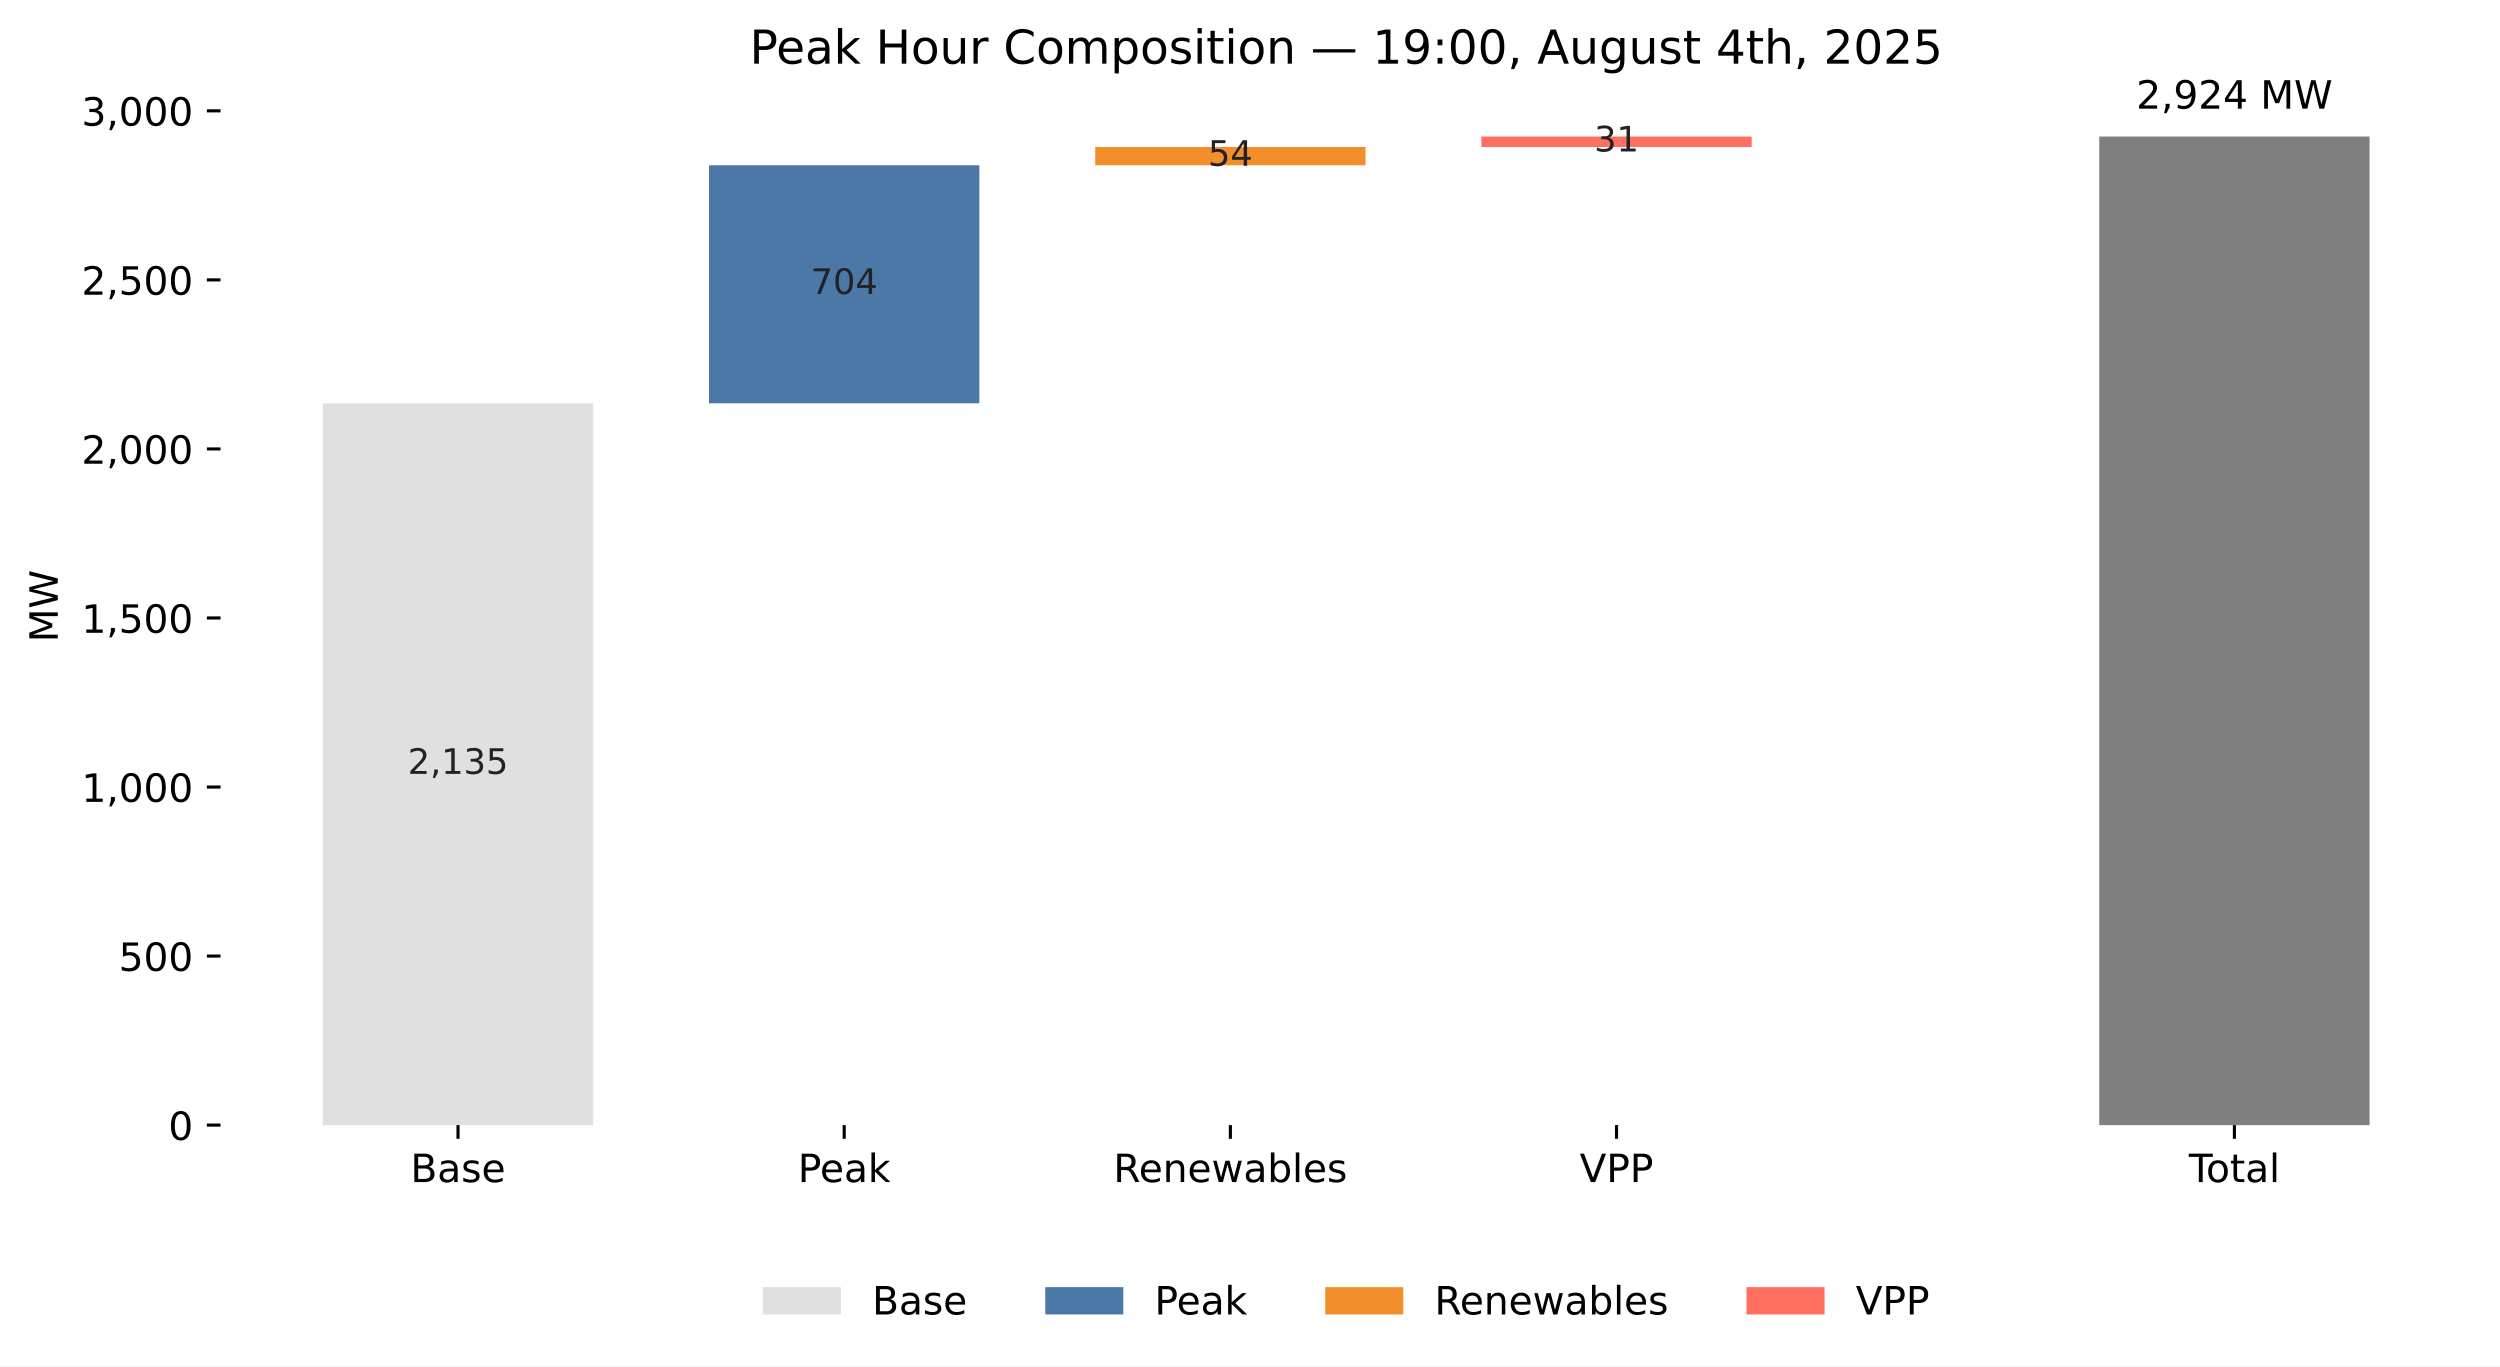
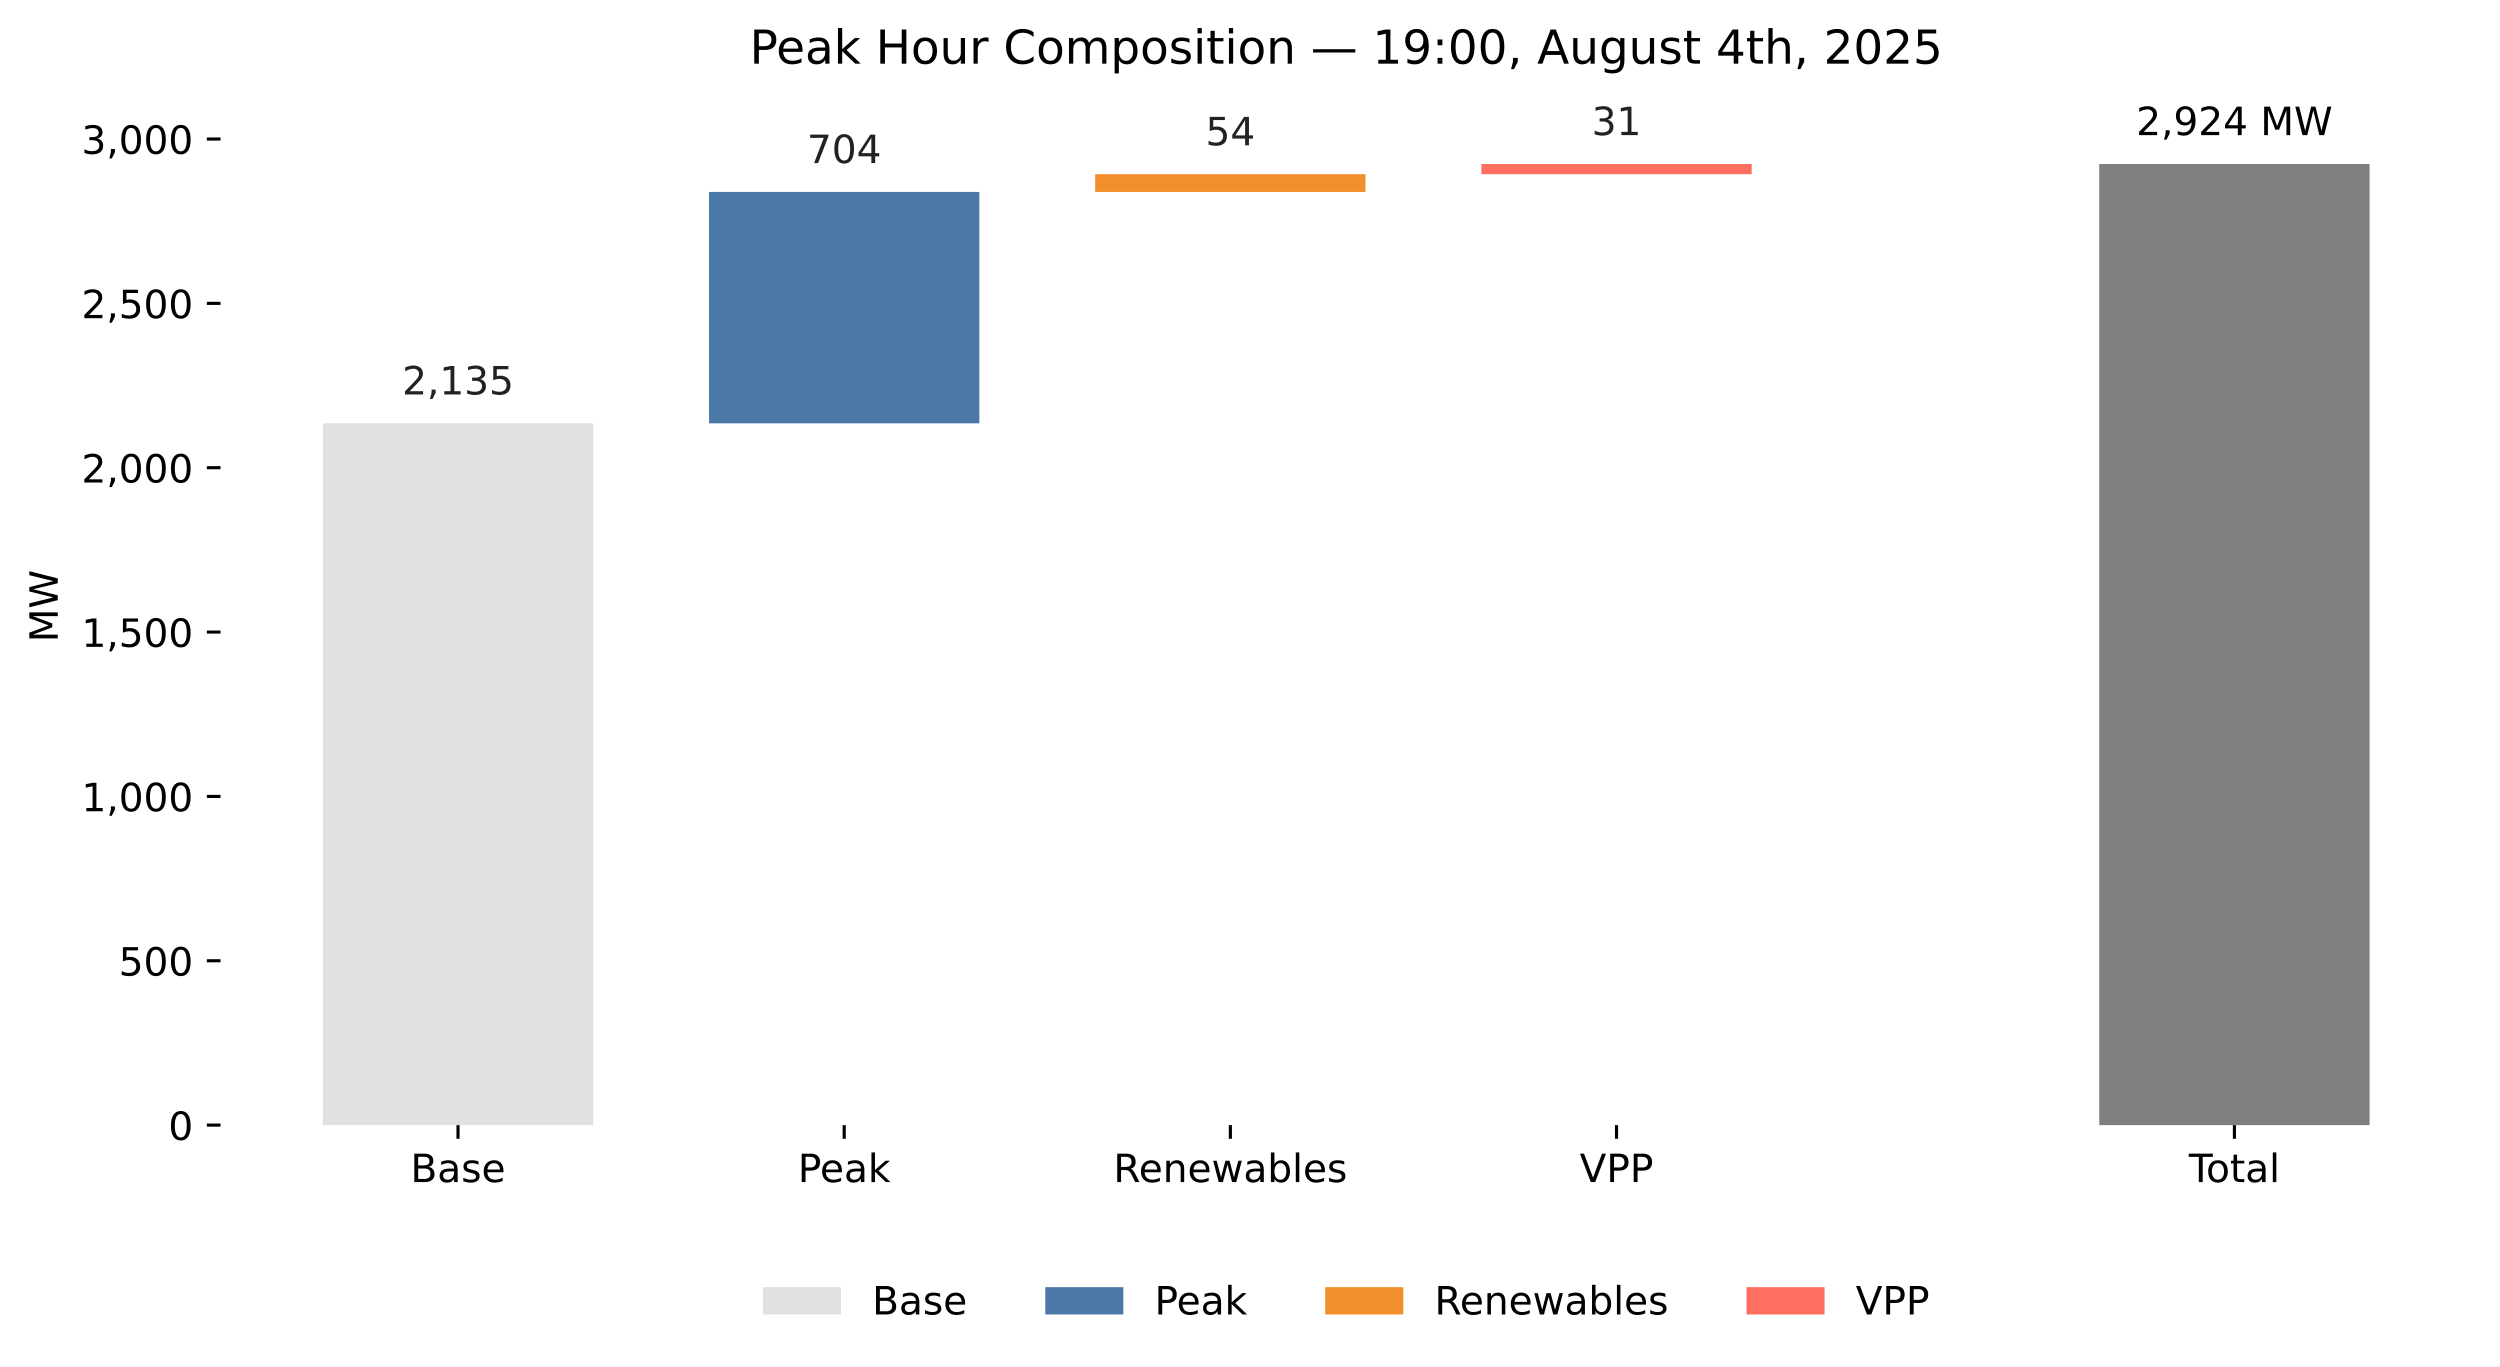
<svg xmlns="http://www.w3.org/2000/svg" xmlns:xlink="http://www.w3.org/1999/xlink" width="640.586pt" height="350.089pt" viewBox="0 0 640.586 350.089" version="1.1">
  <defs>
    <style type="text/css">*{stroke-linejoin: round; stroke-linecap: butt}</style>
  </defs>
  <g id="figure_1">
    <g id="patch_1">
      <path d="M 0 350.089  L 640.586 350.089  L 640.586 0  L 0 0  z " style="fill: #ffffff" />
    </g>
    <g id="axes_1">
      <g id="patch_2">
        <path d="M 56.506 288.294  L 633.386 288.294  L 633.386 22.318  L 56.506 22.318  z " style="fill: #ffffff" />
      </g>
      <g id="patch_3">
-         <path d="M 82.728 288.294  L 151.993 288.294  L 151.993 103.336  L 82.728 103.336  z " clip-path="url(#p0bc0795065)" style="fill: #e0e0e0" />
+         <path d="M 82.728 288.294  L 151.993 288.294  L 151.993 108.474  L 82.728 108.474  z " clip-path="url(#pfbab7aee72)" style="fill: #e0e0e0" />
      </g>
      <g id="patch_4">
-         <path d="M 181.678 103.336  L 250.944 103.336  L 250.944 42.347  L 181.678 42.347  z " clip-path="url(#p0bc0795065)" style="fill: #4c78a8" />
+         <path d="M 181.678 108.474  L 250.944 108.474  L 250.944 49.179  L 181.678 49.179  z " clip-path="url(#pfbab7aee72)" style="fill: #4c78a8" />
      </g>
      <g id="patch_5">
-         <path d="M 280.629 42.347  L 349.894 42.347  L 349.894 37.669  L 280.629 37.669  z " clip-path="url(#p0bc0795065)" style="fill: #f28e2b" />
+         <path d="M 280.629 49.179  L 349.894 49.179  L 349.894 44.631  L 280.629 44.631  z " clip-path="url(#pfbab7aee72)" style="fill: #f28e2b" />
      </g>
      <g id="patch_6">
-         <path d="M 379.579 37.669  L 448.844 37.669  L 448.844 34.984  L 379.579 34.984  z " clip-path="url(#p0bc0795065)" style="fill: #ff6f61" />
+         <path d="M 379.579 44.631  L 448.844 44.631  L 448.844 42.02  L 379.579 42.02  z " clip-path="url(#pfbab7aee72)" style="fill: #ff6f61" />
      </g>
      <g id="patch_7">
-         <path d="M 537.899 288.294  L 607.164 288.294  L 607.164 34.984  L 537.899 34.984  z " clip-path="url(#p0bc0795065)" style="fill: #7f7f7f" />
+         <path d="M 537.899 288.294  L 607.164 288.294  L 607.164 42.02  L 537.899 42.02  z " clip-path="url(#pfbab7aee72)" style="fill: #7f7f7f" />
      </g>
      <g id="matplotlib.axis_1">
        <g id="xtick_1">
          <g id="line2d_1">
            <defs>
-               <path id="mc91f2407ea" d="M 0 0  L 0 3.5  " style="stroke: #000000; stroke-width: 0.8" />
+               <path id="me0f877a452" d="M 0 0  L 0 3.5  " style="stroke: #000000; stroke-width: 0.8" />
            </defs>
            <g>
-               <use xlink:href="#mc91f2407ea" x="117.361" y="288.294" style="stroke: #000000; stroke-width: 0.8" />
+               <use xlink:href="#me0f877a452" x="117.361" y="288.294" style="stroke: #000000; stroke-width: 0.8" />
            </g>
          </g>
          <g id="text_1">
            <g transform="translate(105.1849 302.8926) scale(0.1 -0.1)">
              <defs>
                <path id="DejaVuSans-42" d="M 1259 2228  L 1259 519  L 2272 519  Q 2781 519 3026 730  Q 3272 941 3272 1375  Q 3272 1813 3026 2020  Q 2781 2228 2272 2228  L 1259 2228  z M 1259 4147  L 1259 2741  L 2194 2741  Q 2656 2741 2882 2914  Q 3109 3088 3109 3444  Q 3109 3797 2882 3972  Q 2656 4147 2194 4147  L 1259 4147  z M 628 4666  L 2241 4666  Q 2963 4666 3353 4366  Q 3744 4066 3744 3513  Q 3744 3084 3544 2831  Q 3344 2578 2956 2516  Q 3422 2416 3680 2098  Q 3938 1781 3938 1306  Q 3938 681 3513 340  Q 3088 0 2303 0  L 628 0  L 628 4666  z " transform="scale(0.015625)" />
                <path id="DejaVuSans-61" d="M 2194 1759  Q 1497 1759 1228 1600  Q 959 1441 959 1056  Q 959 750 1161 570  Q 1363 391 1709 391  Q 2188 391 2477 730  Q 2766 1069 2766 1631  L 2766 1759  L 2194 1759  z M 3341 1997  L 3341 0  L 2766 0  L 2766 531  Q 2569 213 2275 61  Q 1981 -91 1556 -91  Q 1019 -91 701 211  Q 384 513 384 1019  Q 384 1609 779 1909  Q 1175 2209 1959 2209  L 2766 2209  L 2766 2266  Q 2766 2663 2505 2880  Q 2244 3097 1772 3097  Q 1472 3097 1187 3025  Q 903 2953 641 2809  L 641 3341  Q 956 3463 1253 3523  Q 1550 3584 1831 3584  Q 2591 3584 2966 3190  Q 3341 2797 3341 1997  z " transform="scale(0.015625)" />
                <path id="DejaVuSans-73" d="M 2834 3397  L 2834 2853  Q 2591 2978 2328 3040  Q 2066 3103 1784 3103  Q 1356 3103 1142 2972  Q 928 2841 928 2578  Q 928 2378 1081 2264  Q 1234 2150 1697 2047  L 1894 2003  Q 2506 1872 2764 1633  Q 3022 1394 3022 966  Q 3022 478 2636 193  Q 2250 -91 1575 -91  Q 1294 -91 989 -36  Q 684 19 347 128  L 347 722  Q 666 556 975 473  Q 1284 391 1588 391  Q 1994 391 2212 530  Q 2431 669 2431 922  Q 2431 1156 2273 1281  Q 2116 1406 1581 1522  L 1381 1569  Q 847 1681 609 1914  Q 372 2147 372 2553  Q 372 3047 722 3315  Q 1072 3584 1716 3584  Q 2034 3584 2315 3537  Q 2597 3491 2834 3397  z " transform="scale(0.015625)" />
                <path id="DejaVuSans-65" d="M 3597 1894  L 3597 1613  L 953 1613  Q 991 1019 1311 708  Q 1631 397 2203 397  Q 2534 397 2845 478  Q 3156 559 3463 722  L 3463 178  Q 3153 47 2828 -22  Q 2503 -91 2169 -91  Q 1331 -91 842 396  Q 353 884 353 1716  Q 353 2575 817 3079  Q 1281 3584 2069 3584  Q 2775 3584 3186 3129  Q 3597 2675 3597 1894  z M 3022 2063  Q 3016 2534 2758 2815  Q 2500 3097 2075 3097  Q 1594 3097 1305 2825  Q 1016 2553 972 2059  L 3022 2063  z " transform="scale(0.015625)" />
              </defs>
              <use xlink:href="#DejaVuSans-42" />
              <use xlink:href="#DejaVuSans-61" transform="translate(68.60352 0)" />
              <use xlink:href="#DejaVuSans-73" transform="translate(129.8828 0)" />
              <use xlink:href="#DejaVuSans-65" transform="translate(181.9824 0)" />
            </g>
          </g>
        </g>
        <g id="xtick_2">
          <g id="line2d_2">
            <g>
-               <use xlink:href="#mc91f2407ea" x="216.311" y="288.294" style="stroke: #000000; stroke-width: 0.8" />
+               <use xlink:href="#me0f877a452" x="216.311" y="288.294" style="stroke: #000000; stroke-width: 0.8" />
            </g>
          </g>
          <g id="text_2">
            <g transform="translate(204.4414 302.8926) scale(0.1 -0.1)">
              <defs>
                <path id="DejaVuSans-50" d="M 1259 4147  L 1259 2394  L 2053 2394  Q 2494 2394 2734 2622  Q 2975 2850 2975 3272  Q 2975 3691 2734 3919  Q 2494 4147 2053 4147  L 1259 4147  z M 628 4666  L 2053 4666  Q 2838 4666 3239 4311  Q 3641 3956 3641 3272  Q 3641 2581 3239 2228  Q 2838 1875 2053 1875  L 1259 1875  L 1259 0  L 628 0  L 628 4666  z " transform="scale(0.015625)" />
                <path id="DejaVuSans-6b" d="M 581 4863  L 1159 4863  L 1159 1991  L 2875 3500  L 3609 3500  L 1753 1863  L 3688 0  L 2938 0  L 1159 1709  L 1159 0  L 581 0  L 581 4863  z " transform="scale(0.015625)" />
              </defs>
              <use xlink:href="#DejaVuSans-50" />
              <use xlink:href="#DejaVuSans-65" transform="translate(56.67773 0)" />
              <use xlink:href="#DejaVuSans-61" transform="translate(118.2012 0)" />
              <use xlink:href="#DejaVuSans-6b" transform="translate(179.4805 0)" />
            </g>
          </g>
        </g>
        <g id="xtick_3">
          <g id="line2d_3">
            <g>
-               <use xlink:href="#mc91f2407ea" x="315.261" y="288.294" style="stroke: #000000; stroke-width: 0.8" />
+               <use xlink:href="#me0f877a452" x="315.261" y="288.294" style="stroke: #000000; stroke-width: 0.8" />
            </g>
          </g>
          <g id="text_3">
            <g transform="translate(285.2924 302.8926) scale(0.1 -0.1)">
              <defs>
                <path id="DejaVuSans-52" d="M 2841 2188  Q 3044 2119 3236 1894  Q 3428 1669 3622 1275  L 4263 0  L 3584 0  L 2988 1197  Q 2756 1666 2539 1819  Q 2322 1972 1947 1972  L 1259 1972  L 1259 0  L 628 0  L 628 4666  L 2053 4666  Q 2853 4666 3247 4331  Q 3641 3997 3641 3322  Q 3641 2881 3436 2590  Q 3231 2300 2841 2188  z M 1259 4147  L 1259 2491  L 2053 2491  Q 2509 2491 2742 2702  Q 2975 2913 2975 3322  Q 2975 3731 2742 3939  Q 2509 4147 2053 4147  L 1259 4147  z " transform="scale(0.015625)" />
                <path id="DejaVuSans-6e" d="M 3513 2113  L 3513 0  L 2938 0  L 2938 2094  Q 2938 2591 2744 2837  Q 2550 3084 2163 3084  Q 1697 3084 1428 2787  Q 1159 2491 1159 1978  L 1159 0  L 581 0  L 581 3500  L 1159 3500  L 1159 2956  Q 1366 3272 1645 3428  Q 1925 3584 2291 3584  Q 2894 3584 3203 3211  Q 3513 2838 3513 2113  z " transform="scale(0.015625)" />
                <path id="DejaVuSans-77" d="M 269 3500  L 844 3500  L 1563 769  L 2278 3500  L 2956 3500  L 3675 769  L 4391 3500  L 4966 3500  L 4050 0  L 3372 0  L 2619 2869  L 1863 0  L 1184 0  L 269 3500  z " transform="scale(0.015625)" />
                <path id="DejaVuSans-62" d="M 3116 1747  Q 3116 2381 2855 2742  Q 2594 3103 2138 3103  Q 1681 3103 1420 2742  Q 1159 2381 1159 1747  Q 1159 1113 1420 752  Q 1681 391 2138 391  Q 2594 391 2855 752  Q 3116 1113 3116 1747  z M 1159 2969  Q 1341 3281 1617 3432  Q 1894 3584 2278 3584  Q 2916 3584 3314 3078  Q 3713 2572 3713 1747  Q 3713 922 3314 415  Q 2916 -91 2278 -91  Q 1894 -91 1617 61  Q 1341 213 1159 525  L 1159 0  L 581 0  L 581 4863  L 1159 4863  L 1159 2969  z " transform="scale(0.015625)" />
                <path id="DejaVuSans-6c" d="M 603 4863  L 1178 4863  L 1178 0  L 603 0  L 603 4863  z " transform="scale(0.015625)" />
              </defs>
              <use xlink:href="#DejaVuSans-52" />
              <use xlink:href="#DejaVuSans-65" transform="translate(64.98242 0)" />
              <use xlink:href="#DejaVuSans-6e" transform="translate(126.5059 0)" />
              <use xlink:href="#DejaVuSans-65" transform="translate(189.8848 0)" />
              <use xlink:href="#DejaVuSans-77" transform="translate(251.4082 0)" />
              <use xlink:href="#DejaVuSans-61" transform="translate(333.1953 0)" />
              <use xlink:href="#DejaVuSans-62" transform="translate(394.4746 0)" />
              <use xlink:href="#DejaVuSans-6c" transform="translate(457.9512 0)" />
              <use xlink:href="#DejaVuSans-65" transform="translate(485.7344 0)" />
              <use xlink:href="#DejaVuSans-73" transform="translate(547.2578 0)" />
            </g>
          </g>
        </g>
        <g id="xtick_4">
          <g id="line2d_4">
            <g>
-               <use xlink:href="#mc91f2407ea" x="414.211" y="288.294" style="stroke: #000000; stroke-width: 0.8" />
+               <use xlink:href="#me0f877a452" x="414.211" y="288.294" style="stroke: #000000; stroke-width: 0.8" />
            </g>
          </g>
          <g id="text_4">
            <g transform="translate(404.7614 302.8926) scale(0.1 -0.1)">
              <defs>
                <path id="DejaVuSans-56" d="M 1831 0  L 50 4666  L 709 4666  L 2188 738  L 3669 4666  L 4325 4666  L 2547 0  L 1831 0  z " transform="scale(0.015625)" />
              </defs>
              <use xlink:href="#DejaVuSans-56" />
              <use xlink:href="#DejaVuSans-50" transform="translate(68.4082 0)" />
              <use xlink:href="#DejaVuSans-50" transform="translate(128.7109 0)" />
            </g>
          </g>
        </g>
        <g id="xtick_5">
          <g id="line2d_5">
            <g>
-               <use xlink:href="#mc91f2407ea" x="572.532" y="288.294" style="stroke: #000000; stroke-width: 0.8" />
+               <use xlink:href="#me0f877a452" x="572.532" y="288.294" style="stroke: #000000; stroke-width: 0.8" />
            </g>
          </g>
          <g id="text_5">
            <g transform="translate(560.8553 302.8926) scale(0.1 -0.1)">
              <defs>
                <path id="DejaVuSans-54" d="M -19 4666  L 3928 4666  L 3928 4134  L 2272 4134  L 2272 0  L 1638 0  L 1638 4134  L -19 4134  L -19 4666  z " transform="scale(0.015625)" />
                <path id="DejaVuSans-6f" d="M 1959 3097  Q 1497 3097 1228 2736  Q 959 2375 959 1747  Q 959 1119 1226 758  Q 1494 397 1959 397  Q 2419 397 2687 759  Q 2956 1122 2956 1747  Q 2956 2369 2687 2733  Q 2419 3097 1959 3097  z M 1959 3584  Q 2709 3584 3137 3096  Q 3566 2609 3566 1747  Q 3566 888 3137 398  Q 2709 -91 1959 -91  Q 1206 -91 779 398  Q 353 888 353 1747  Q 353 2609 779 3096  Q 1206 3584 1959 3584  z " transform="scale(0.015625)" />
                <path id="DejaVuSans-74" d="M 1172 4494  L 1172 3500  L 2356 3500  L 2356 3053  L 1172 3053  L 1172 1153  Q 1172 725 1289 603  Q 1406 481 1766 481  L 2356 481  L 2356 0  L 1766 0  Q 1100 0 847 248  Q 594 497 594 1153  L 594 3053  L 172 3053  L 172 3500  L 594 3500  L 594 4494  L 1172 4494  z " transform="scale(0.015625)" />
              </defs>
              <use xlink:href="#DejaVuSans-54" />
              <use xlink:href="#DejaVuSans-6f" transform="translate(44.08398 0)" />
              <use xlink:href="#DejaVuSans-74" transform="translate(105.2656 0)" />
              <use xlink:href="#DejaVuSans-61" transform="translate(144.4746 0)" />
              <use xlink:href="#DejaVuSans-6c" transform="translate(205.7539 0)" />
            </g>
          </g>
        </g>
      </g>
      <g id="matplotlib.axis_2">
        <g id="ytick_1">
          <g id="line2d_6">
            <defs>
-               <path id="ma49195e977" d="M 0 0  L -3.5 0  " style="stroke: #000000; stroke-width: 0.8" />
+               <path id="m598ee0f638" d="M 0 0  L -3.5 0  " style="stroke: #000000; stroke-width: 0.8" />
            </defs>
            <g>
-               <use xlink:href="#ma49195e977" x="56.506" y="288.294" style="stroke: #000000; stroke-width: 0.8" />
+               <use xlink:href="#m598ee0f638" x="56.506" y="288.294" style="stroke: #000000; stroke-width: 0.8" />
            </g>
          </g>
          <g id="text_6">
            <g transform="translate(43.14375 292.0933) scale(0.1 -0.1)">
              <defs>
                <path id="DejaVuSans-30" d="M 2034 4250  Q 1547 4250 1301 3770  Q 1056 3291 1056 2328  Q 1056 1369 1301 889  Q 1547 409 2034 409  Q 2525 409 2770 889  Q 3016 1369 3016 2328  Q 3016 3291 2770 3770  Q 2525 4250 2034 4250  z M 2034 4750  Q 2819 4750 3233 4129  Q 3647 3509 3647 2328  Q 3647 1150 3233 529  Q 2819 -91 2034 -91  Q 1250 -91 836 529  Q 422 1150 422 2328  Q 422 3509 836 4129  Q 1250 4750 2034 4750  z " transform="scale(0.015625)" />
              </defs>
              <use xlink:href="#DejaVuSans-30" />
            </g>
          </g>
        </g>
        <g id="ytick_2">
          <g id="line2d_7">
            <g>
-               <use xlink:href="#ma49195e977" x="56.506" y="244.978" style="stroke: #000000; stroke-width: 0.8" />
+               <use xlink:href="#m598ee0f638" x="56.506" y="246.182" style="stroke: #000000; stroke-width: 0.8" />
            </g>
          </g>
          <g id="text_7">
-             <g transform="translate(30.41875 248.7776) scale(0.1 -0.1)">
+             <g transform="translate(30.41875 249.9808) scale(0.1 -0.1)">
              <defs>
                <path id="DejaVuSans-35" d="M 691 4666  L 3169 4666  L 3169 4134  L 1269 4134  L 1269 2991  Q 1406 3038 1543 3061  Q 1681 3084 1819 3084  Q 2600 3084 3056 2656  Q 3513 2228 3513 1497  Q 3513 744 3044 326  Q 2575 -91 1722 -91  Q 1428 -91 1123 -41  Q 819 9 494 109  L 494 744  Q 775 591 1075 516  Q 1375 441 1709 441  Q 2250 441 2565 725  Q 2881 1009 2881 1497  Q 2881 1984 2565 2268  Q 2250 2553 1709 2553  Q 1456 2553 1204 2497  Q 953 2441 691 2322  L 691 4666  z " transform="scale(0.015625)" />
              </defs>
              <use xlink:href="#DejaVuSans-35" />
              <use xlink:href="#DejaVuSans-30" transform="translate(63.62305 0)" />
              <use xlink:href="#DejaVuSans-30" transform="translate(127.2461 0)" />
            </g>
          </g>
        </g>
        <g id="ytick_3">
          <g id="line2d_8">
            <g>
-               <use xlink:href="#ma49195e977" x="56.506" y="201.663" style="stroke: #000000; stroke-width: 0.8" />
+               <use xlink:href="#m598ee0f638" x="56.506" y="204.069" style="stroke: #000000; stroke-width: 0.8" />
            </g>
          </g>
          <g id="text_8">
-             <g transform="translate(20.87813 205.4619) scale(0.1 -0.1)">
+             <g transform="translate(20.87813 207.8683) scale(0.1 -0.1)">
              <defs>
                <path id="DejaVuSans-31" d="M 794 531  L 1825 531  L 1825 4091  L 703 3866  L 703 4441  L 1819 4666  L 2450 4666  L 2450 531  L 3481 531  L 3481 0  L 794 0  L 794 531  z " transform="scale(0.015625)" />
                <path id="DejaVuSans-2c" d="M 750 794  L 1409 794  L 1409 256  L 897 -744  L 494 -744  L 750 256  L 750 794  z " transform="scale(0.015625)" />
              </defs>
              <use xlink:href="#DejaVuSans-31" />
              <use xlink:href="#DejaVuSans-2c" transform="translate(63.62305 0)" />
              <use xlink:href="#DejaVuSans-30" transform="translate(95.41016 0)" />
              <use xlink:href="#DejaVuSans-30" transform="translate(159.0332 0)" />
              <use xlink:href="#DejaVuSans-30" transform="translate(222.6562 0)" />
            </g>
          </g>
        </g>
        <g id="ytick_4">
          <g id="line2d_9">
            <g>
-               <use xlink:href="#ma49195e977" x="56.506" y="158.347" style="stroke: #000000; stroke-width: 0.8" />
+               <use xlink:href="#m598ee0f638" x="56.506" y="161.957" style="stroke: #000000; stroke-width: 0.8" />
            </g>
          </g>
          <g id="text_9">
-             <g transform="translate(20.87813 162.1461) scale(0.1 -0.1)">
+             <g transform="translate(20.87813 165.7558) scale(0.1 -0.1)">
              <use xlink:href="#DejaVuSans-31" />
              <use xlink:href="#DejaVuSans-2c" transform="translate(63.62305 0)" />
              <use xlink:href="#DejaVuSans-35" transform="translate(95.41016 0)" />
              <use xlink:href="#DejaVuSans-30" transform="translate(159.0332 0)" />
              <use xlink:href="#DejaVuSans-30" transform="translate(222.6562 0)" />
            </g>
          </g>
        </g>
        <g id="ytick_5">
          <g id="line2d_10">
            <g>
-               <use xlink:href="#ma49195e977" x="56.506" y="115.031" style="stroke: #000000; stroke-width: 0.8" />
+               <use xlink:href="#m598ee0f638" x="56.506" y="119.844" style="stroke: #000000; stroke-width: 0.8" />
            </g>
          </g>
          <g id="text_10">
-             <g transform="translate(20.87813 118.8304) scale(0.1 -0.1)">
+             <g transform="translate(20.87813 123.6432) scale(0.1 -0.1)">
              <defs>
                <path id="DejaVuSans-32" d="M 1228 531  L 3431 531  L 3431 0  L 469 0  L 469 531  Q 828 903 1448 1529  Q 2069 2156 2228 2338  Q 2531 2678 2651 2914  Q 2772 3150 2772 3378  Q 2772 3750 2511 3984  Q 2250 4219 1831 4219  Q 1534 4219 1204 4116  Q 875 4013 500 3803  L 500 4441  Q 881 4594 1212 4672  Q 1544 4750 1819 4750  Q 2544 4750 2975 4387  Q 3406 4025 3406 3419  Q 3406 3131 3298 2873  Q 3191 2616 2906 2266  Q 2828 2175 2409 1742  Q 1991 1309 1228 531  z " transform="scale(0.015625)" />
              </defs>
              <use xlink:href="#DejaVuSans-32" />
              <use xlink:href="#DejaVuSans-2c" transform="translate(63.62305 0)" />
              <use xlink:href="#DejaVuSans-30" transform="translate(95.41016 0)" />
              <use xlink:href="#DejaVuSans-30" transform="translate(159.0332 0)" />
              <use xlink:href="#DejaVuSans-30" transform="translate(222.6562 0)" />
            </g>
          </g>
        </g>
        <g id="ytick_6">
          <g id="line2d_11">
            <g>
-               <use xlink:href="#ma49195e977" x="56.506" y="71.715" style="stroke: #000000; stroke-width: 0.8" />
+               <use xlink:href="#m598ee0f638" x="56.506" y="77.731" style="stroke: #000000; stroke-width: 0.8" />
            </g>
          </g>
          <g id="text_11">
-             <g transform="translate(20.87813 75.51462) scale(0.1 -0.1)">
+             <g transform="translate(20.87813 81.53069) scale(0.1 -0.1)">
              <use xlink:href="#DejaVuSans-32" />
              <use xlink:href="#DejaVuSans-2c" transform="translate(63.62305 0)" />
              <use xlink:href="#DejaVuSans-35" transform="translate(95.41016 0)" />
              <use xlink:href="#DejaVuSans-30" transform="translate(159.0332 0)" />
              <use xlink:href="#DejaVuSans-30" transform="translate(222.6562 0)" />
            </g>
          </g>
        </g>
        <g id="ytick_7">
          <g id="line2d_12">
            <g>
-               <use xlink:href="#ma49195e977" x="56.506" y="28.4" style="stroke: #000000; stroke-width: 0.8" />
+               <use xlink:href="#m598ee0f638" x="56.506" y="35.619" style="stroke: #000000; stroke-width: 0.8" />
            </g>
          </g>
          <g id="text_12">
-             <g transform="translate(20.87813 32.19887) scale(0.1 -0.1)">
+             <g transform="translate(20.87813 39.41817) scale(0.1 -0.1)">
              <defs>
                <path id="DejaVuSans-33" d="M 2597 2516  Q 3050 2419 3304 2112  Q 3559 1806 3559 1356  Q 3559 666 3084 287  Q 2609 -91 1734 -91  Q 1441 -91 1130 -33  Q 819 25 488 141  L 488 750  Q 750 597 1062 519  Q 1375 441 1716 441  Q 2309 441 2620 675  Q 2931 909 2931 1356  Q 2931 1769 2642 2001  Q 2353 2234 1838 2234  L 1294 2234  L 1294 2753  L 1863 2753  Q 2328 2753 2575 2939  Q 2822 3125 2822 3475  Q 2822 3834 2567 4026  Q 2313 4219 1838 4219  Q 1578 4219 1281 4162  Q 984 4106 628 3988  L 628 4550  Q 988 4650 1302 4700  Q 1616 4750 1894 4750  Q 2613 4750 3031 4423  Q 3450 4097 3450 3541  Q 3450 3153 3228 2886  Q 3006 2619 2597 2516  z " transform="scale(0.015625)" />
              </defs>
              <use xlink:href="#DejaVuSans-33" />
              <use xlink:href="#DejaVuSans-2c" transform="translate(63.62305 0)" />
              <use xlink:href="#DejaVuSans-30" transform="translate(95.41016 0)" />
              <use xlink:href="#DejaVuSans-30" transform="translate(159.0332 0)" />
              <use xlink:href="#DejaVuSans-30" transform="translate(222.6562 0)" />
            </g>
          </g>
        </g>
        <g id="text_13">
          <g transform="translate(14.79844 164.5639) rotate(-90) scale(0.1 -0.1)">
            <defs>
              <path id="DejaVuSans-4d" d="M 628 4666  L 1569 4666  L 2759 1491  L 3956 4666  L 4897 4666  L 4897 0  L 4281 0  L 4281 4097  L 3078 897  L 2444 897  L 1241 4097  L 1241 0  L 628 0  L 628 4666  z " transform="scale(0.015625)" />
              <path id="DejaVuSans-57" d="M 213 4666  L 850 4666  L 1831 722  L 2809 4666  L 3519 4666  L 4500 722  L 5478 4666  L 6119 4666  L 4947 0  L 4153 0  L 3169 4050  L 2175 0  L 1381 0  L 213 4666  z " transform="scale(0.015625)" />
            </defs>
            <use xlink:href="#DejaVuSans-4d" />
            <use xlink:href="#DejaVuSans-57" transform="translate(86.2793 0)" />
          </g>
        </g>
      </g>
      <g id="text_14">
-         <g transform="translate(547.3709 27.83775) scale(0.1 -0.1)">
+         <g style="fill: #222222" transform="translate(103.0466 101.0744) scale(0.1 -0.1)">
+           <use xlink:href="#DejaVuSans-32" />
+           <use xlink:href="#DejaVuSans-2c" transform="translate(63.62305 0)" />
+           <use xlink:href="#DejaVuSans-31" transform="translate(95.41016 0)" />
+           <use xlink:href="#DejaVuSans-33" transform="translate(159.0332 0)" />
+           <use xlink:href="#DejaVuSans-35" transform="translate(222.6562 0)" />
+         </g>
+       </g>
+       <g id="text_15">
+         <g style="fill: #222222" transform="translate(206.7672 41.77997) scale(0.1 -0.1)">
+           <defs>
+             <path id="DejaVuSans-37" d="M 525 4666  L 3525 4666  L 3525 4397  L 1831 0  L 1172 0  L 2766 4134  L 525 4134  L 525 4666  z " transform="scale(0.015625)" />
+             <path id="DejaVuSans-34" d="M 2419 4116  L 825 1625  L 2419 1625  L 2419 4116  z M 2253 4666  L 3047 4666  L 3047 1625  L 3713 1625  L 3713 1100  L 3047 1100  L 3047 0  L 2419 0  L 2419 1100  L 313 1100  L 313 1709  L 2253 4666  z " transform="scale(0.015625)" />
+           </defs>
+           <use xlink:href="#DejaVuSans-37" />
+           <use xlink:href="#DejaVuSans-30" transform="translate(63.62305 0)" />
+           <use xlink:href="#DejaVuSans-34" transform="translate(127.2461 0)" />
+         </g>
+       </g>
+       <g id="text_16">
+         <g style="fill: #222222" transform="translate(308.8987 37.23182) scale(0.1 -0.1)">
+           <use xlink:href="#DejaVuSans-35" />
+           <use xlink:href="#DejaVuSans-34" transform="translate(63.62305 0)" />
+         </g>
+       </g>
+       <g id="text_17">
+         <g style="fill: #222222" transform="translate(407.8489 34.62084) scale(0.1 -0.1)">
+           <use xlink:href="#DejaVuSans-33" />
+           <use xlink:href="#DejaVuSans-31" transform="translate(63.62305 0)" />
+         </g>
+       </g>
+       <g id="text_18">
+         <g transform="translate(547.3709 34.62084) scale(0.1 -0.1)">
          <defs>
            <path id="DejaVuSans-39" d="M 703 97  L 703 672  Q 941 559 1184 500  Q 1428 441 1663 441  Q 2288 441 2617 861  Q 2947 1281 2994 2138  Q 2813 1869 2534 1725  Q 2256 1581 1919 1581  Q 1219 1581 811 2004  Q 403 2428 403 3163  Q 403 3881 828 4315  Q 1253 4750 1959 4750  Q 2769 4750 3195 4129  Q 3622 3509 3622 2328  Q 3622 1225 3098 567  Q 2575 -91 1691 -91  Q 1453 -91 1209 -44  Q 966 3 703 97  z M 1959 2075  Q 2384 2075 2632 2365  Q 2881 2656 2881 3163  Q 2881 3666 2632 3958  Q 2384 4250 1959 4250  Q 1534 4250 1286 3958  Q 1038 3666 1038 3163  Q 1038 2656 1286 2365  Q 1534 2075 1959 2075  z " transform="scale(0.015625)" />
-             <path id="DejaVuSans-34" d="M 2419 4116  L 825 1625  L 2419 1625  L 2419 4116  z M 2253 4666  L 3047 4666  L 3047 1625  L 3713 1625  L 3713 1100  L 3047 1100  L 3047 0  L 2419 0  L 2419 1100  L 313 1100  L 313 1709  L 2253 4666  z " transform="scale(0.015625)" />
            <path id="DejaVuSans-20" transform="scale(0.015625)" />
          </defs>
          <use xlink:href="#DejaVuSans-32" />
          <use xlink:href="#DejaVuSans-2c" transform="translate(63.62305 0)" />
          <use xlink:href="#DejaVuSans-39" transform="translate(95.41016 0)" />
          <use xlink:href="#DejaVuSans-32" transform="translate(159.0332 0)" />
          <use xlink:href="#DejaVuSans-34" transform="translate(222.6562 0)" />
          <use xlink:href="#DejaVuSans-20" transform="translate(286.2793 0)" />
          <use xlink:href="#DejaVuSans-4d" transform="translate(318.0664 0)" />
          <use xlink:href="#DejaVuSans-57" transform="translate(404.3457 0)" />
-         </g>
-       </g>
-       <g id="text_15">
-         <g style="fill: #222222" transform="translate(104.478 198.2984) scale(0.09 -0.09)">
-           <use xlink:href="#DejaVuSans-32" />
-           <use xlink:href="#DejaVuSans-2c" transform="translate(63.62305 0)" />
-           <use xlink:href="#DejaVuSans-31" transform="translate(95.41016 0)" />
-           <use xlink:href="#DejaVuSans-33" transform="translate(159.0332 0)" />
-           <use xlink:href="#DejaVuSans-35" transform="translate(222.6562 0)" />
-         </g>
-       </g>
-       <g id="text_16">
-         <g style="fill: #222222" transform="translate(207.7215 75.32505) scale(0.09 -0.09)">
-           <defs>
-             <path id="DejaVuSans-37" d="M 525 4666  L 3525 4666  L 3525 4397  L 1831 0  L 1172 0  L 2766 4134  L 525 4134  L 525 4666  z " transform="scale(0.015625)" />
-           </defs>
-           <use xlink:href="#DejaVuSans-37" />
-           <use xlink:href="#DejaVuSans-30" transform="translate(63.62305 0)" />
-           <use xlink:href="#DejaVuSans-34" transform="translate(127.2461 0)" />
-         </g>
-       </g>
-       <g id="text_17">
-         <g style="fill: #222222" transform="translate(309.5349 42.49171) scale(0.09 -0.09)">
-           <use xlink:href="#DejaVuSans-35" />
-           <use xlink:href="#DejaVuSans-34" transform="translate(63.62305 0)" />
-         </g>
-       </g>
-       <g id="text_18">
-         <g style="fill: #222222" transform="translate(408.4852 38.80987) scale(0.09 -0.09)">
-           <use xlink:href="#DejaVuSans-33" />
-           <use xlink:href="#DejaVuSans-31" transform="translate(63.62305 0)" />
        </g>
      </g>
      <g id="text_19">
        <g transform="translate(192.0878 16.31812) scale(0.12 -0.12)">
          <defs>
            <path id="DejaVuSans-48" d="M 628 4666  L 1259 4666  L 1259 2753  L 3553 2753  L 3553 4666  L 4184 4666  L 4184 0  L 3553 0  L 3553 2222  L 1259 2222  L 1259 0  L 628 0  L 628 4666  z " transform="scale(0.015625)" />
            <path id="DejaVuSans-75" d="M 544 1381  L 544 3500  L 1119 3500  L 1119 1403  Q 1119 906 1312 657  Q 1506 409 1894 409  Q 2359 409 2629 706  Q 2900 1003 2900 1516  L 2900 3500  L 3475 3500  L 3475 0  L 2900 0  L 2900 538  Q 2691 219 2414 64  Q 2138 -91 1772 -91  Q 1169 -91 856 284  Q 544 659 544 1381  z M 1991 3584  L 1991 3584  z " transform="scale(0.015625)" />
            <path id="DejaVuSans-72" d="M 2631 2963  Q 2534 3019 2420 3045  Q 2306 3072 2169 3072  Q 1681 3072 1420 2755  Q 1159 2438 1159 1844  L 1159 0  L 581 0  L 581 3500  L 1159 3500  L 1159 2956  Q 1341 3275 1631 3429  Q 1922 3584 2338 3584  Q 2397 3584 2469 3576  Q 2541 3569 2628 3553  L 2631 2963  z " transform="scale(0.015625)" />
            <path id="DejaVuSans-43" d="M 4122 4306  L 4122 3641  Q 3803 3938 3442 4084  Q 3081 4231 2675 4231  Q 1875 4231 1450 3742  Q 1025 3253 1025 2328  Q 1025 1406 1450 917  Q 1875 428 2675 428  Q 3081 428 3442 575  Q 3803 722 4122 1019  L 4122 359  Q 3791 134 3420 21  Q 3050 -91 2638 -91  Q 1578 -91 968 557  Q 359 1206 359 2328  Q 359 3453 968 4101  Q 1578 4750 2638 4750  Q 3056 4750 3426 4639  Q 3797 4528 4122 4306  z " transform="scale(0.015625)" />
            <path id="DejaVuSans-6d" d="M 3328 2828  Q 3544 3216 3844 3400  Q 4144 3584 4550 3584  Q 5097 3584 5394 3201  Q 5691 2819 5691 2113  L 5691 0  L 5113 0  L 5113 2094  Q 5113 2597 4934 2840  Q 4756 3084 4391 3084  Q 3944 3084 3684 2787  Q 3425 2491 3425 1978  L 3425 0  L 2847 0  L 2847 2094  Q 2847 2600 2669 2842  Q 2491 3084 2119 3084  Q 1678 3084 1418 2786  Q 1159 2488 1159 1978  L 1159 0  L 581 0  L 581 3500  L 1159 3500  L 1159 2956  Q 1356 3278 1631 3431  Q 1906 3584 2284 3584  Q 2666 3584 2933 3390  Q 3200 3197 3328 2828  z " transform="scale(0.015625)" />
            <path id="DejaVuSans-70" d="M 1159 525  L 1159 -1331  L 581 -1331  L 581 3500  L 1159 3500  L 1159 2969  Q 1341 3281 1617 3432  Q 1894 3584 2278 3584  Q 2916 3584 3314 3078  Q 3713 2572 3713 1747  Q 3713 922 3314 415  Q 2916 -91 2278 -91  Q 1894 -91 1617 61  Q 1341 213 1159 525  z M 3116 1747  Q 3116 2381 2855 2742  Q 2594 3103 2138 3103  Q 1681 3103 1420 2742  Q 1159 2381 1159 1747  Q 1159 1113 1420 752  Q 1681 391 2138 391  Q 2594 391 2855 752  Q 3116 1113 3116 1747  z " transform="scale(0.015625)" />
            <path id="DejaVuSans-69" d="M 603 3500  L 1178 3500  L 1178 0  L 603 0  L 603 3500  z M 603 4863  L 1178 4863  L 1178 4134  L 603 4134  L 603 4863  z " transform="scale(0.015625)" />
            <path id="DejaVuSans-2014" d="M 313 1978  L 6088 1978  L 6088 1528  L 313 1528  L 313 1978  z " transform="scale(0.015625)" />
            <path id="DejaVuSans-3a" d="M 750 794  L 1409 794  L 1409 0  L 750 0  L 750 794  z M 750 3309  L 1409 3309  L 1409 2516  L 750 2516  L 750 3309  z " transform="scale(0.015625)" />
            <path id="DejaVuSans-41" d="M 2188 4044  L 1331 1722  L 3047 1722  L 2188 4044  z M 1831 4666  L 2547 4666  L 4325 0  L 3669 0  L 3244 1197  L 1141 1197  L 716 0  L 50 0  L 1831 4666  z " transform="scale(0.015625)" />
            <path id="DejaVuSans-67" d="M 2906 1791  Q 2906 2416 2648 2759  Q 2391 3103 1925 3103  Q 1463 3103 1205 2759  Q 947 2416 947 1791  Q 947 1169 1205 825  Q 1463 481 1925 481  Q 2391 481 2648 825  Q 2906 1169 2906 1791  z M 3481 434  Q 3481 -459 3084 -895  Q 2688 -1331 1869 -1331  Q 1566 -1331 1297 -1286  Q 1028 -1241 775 -1147  L 775 -588  Q 1028 -725 1275 -790  Q 1522 -856 1778 -856  Q 2344 -856 2625 -561  Q 2906 -266 2906 331  L 2906 616  Q 2728 306 2450 153  Q 2172 0 1784 0  Q 1141 0 747 490  Q 353 981 353 1791  Q 353 2603 747 3093  Q 1141 3584 1784 3584  Q 2172 3584 2450 3431  Q 2728 3278 2906 2969  L 2906 3500  L 3481 3500  L 3481 434  z " transform="scale(0.015625)" />
            <path id="DejaVuSans-68" d="M 3513 2113  L 3513 0  L 2938 0  L 2938 2094  Q 2938 2591 2744 2837  Q 2550 3084 2163 3084  Q 1697 3084 1428 2787  Q 1159 2491 1159 1978  L 1159 0  L 581 0  L 581 4863  L 1159 4863  L 1159 2956  Q 1366 3272 1645 3428  Q 1925 3584 2291 3584  Q 2894 3584 3203 3211  Q 3513 2838 3513 2113  z " transform="scale(0.015625)" />
          </defs>
          <use xlink:href="#DejaVuSans-50" />
          <use xlink:href="#DejaVuSans-65" transform="translate(56.67773 0)" />
          <use xlink:href="#DejaVuSans-61" transform="translate(118.2012 0)" />
          <use xlink:href="#DejaVuSans-6b" transform="translate(179.4805 0)" />
          <use xlink:href="#DejaVuSans-20" transform="translate(237.3906 0)" />
          <use xlink:href="#DejaVuSans-48" transform="translate(269.1777 0)" />
          <use xlink:href="#DejaVuSans-6f" transform="translate(344.373 0)" />
          <use xlink:href="#DejaVuSans-75" transform="translate(405.5547 0)" />
          <use xlink:href="#DejaVuSans-72" transform="translate(468.9336 0)" />
          <use xlink:href="#DejaVuSans-20" transform="translate(510.0469 0)" />
          <use xlink:href="#DejaVuSans-43" transform="translate(541.834 0)" />
          <use xlink:href="#DejaVuSans-6f" transform="translate(611.6582 0)" />
          <use xlink:href="#DejaVuSans-6d" transform="translate(672.8398 0)" />
          <use xlink:href="#DejaVuSans-70" transform="translate(770.252 0)" />
          <use xlink:href="#DejaVuSans-6f" transform="translate(833.7285 0)" />
          <use xlink:href="#DejaVuSans-73" transform="translate(894.9102 0)" />
          <use xlink:href="#DejaVuSans-69" transform="translate(947.0098 0)" />
          <use xlink:href="#DejaVuSans-74" transform="translate(974.793 0)" />
          <use xlink:href="#DejaVuSans-69" transform="translate(1014.002 0)" />
          <use xlink:href="#DejaVuSans-6f" transform="translate(1041.785 0)" />
          <use xlink:href="#DejaVuSans-6e" transform="translate(1102.967 0)" />
          <use xlink:href="#DejaVuSans-20" transform="translate(1166.346 0)" />
          <use xlink:href="#DejaVuSans-2014" transform="translate(1198.133 0)" />
          <use xlink:href="#DejaVuSans-20" transform="translate(1298.133 0)" />
          <use xlink:href="#DejaVuSans-31" transform="translate(1329.92 0)" />
          <use xlink:href="#DejaVuSans-39" transform="translate(1393.543 0)" />
          <use xlink:href="#DejaVuSans-3a" transform="translate(1457.166 0)" />
          <use xlink:href="#DejaVuSans-30" transform="translate(1490.857 0)" />
          <use xlink:href="#DejaVuSans-30" transform="translate(1554.48 0)" />
          <use xlink:href="#DejaVuSans-2c" transform="translate(1618.104 0)" />
          <use xlink:href="#DejaVuSans-20" transform="translate(1649.891 0)" />
          <use xlink:href="#DejaVuSans-41" transform="translate(1681.678 0)" />
          <use xlink:href="#DejaVuSans-75" transform="translate(1750.086 0)" />
          <use xlink:href="#DejaVuSans-67" transform="translate(1813.465 0)" />
          <use xlink:href="#DejaVuSans-75" transform="translate(1876.941 0)" />
          <use xlink:href="#DejaVuSans-73" transform="translate(1940.32 0)" />
          <use xlink:href="#DejaVuSans-74" transform="translate(1992.42 0)" />
          <use xlink:href="#DejaVuSans-20" transform="translate(2031.629 0)" />
          <use xlink:href="#DejaVuSans-34" transform="translate(2063.416 0)" />
          <use xlink:href="#DejaVuSans-74" transform="translate(2127.039 0)" />
          <use xlink:href="#DejaVuSans-68" transform="translate(2166.248 0)" />
          <use xlink:href="#DejaVuSans-2c" transform="translate(2229.627 0)" />
          <use xlink:href="#DejaVuSans-20" transform="translate(2261.414 0)" />
          <use xlink:href="#DejaVuSans-32" transform="translate(2293.201 0)" />
          <use xlink:href="#DejaVuSans-30" transform="translate(2356.824 0)" />
          <use xlink:href="#DejaVuSans-32" transform="translate(2420.447 0)" />
          <use xlink:href="#DejaVuSans-35" transform="translate(2484.07 0)" />
        </g>
      </g>
      <g id="legend_1">
        <g id="patch_8">
          <path d="M 195.482 336.81  L 215.482 336.81  L 215.482 329.81  L 195.482 329.81  z " style="fill: #e0e0e0" />
        </g>
        <g id="text_20">
          <g transform="translate(223.4822 336.8097) scale(0.1 -0.1)">
            <use xlink:href="#DejaVuSans-42" />
            <use xlink:href="#DejaVuSans-61" transform="translate(68.60352 0)" />
            <use xlink:href="#DejaVuSans-73" transform="translate(129.8828 0)" />
            <use xlink:href="#DejaVuSans-65" transform="translate(181.9824 0)" />
          </g>
        </g>
        <g id="patch_9">
          <path d="M 267.834 336.81  L 287.834 336.81  L 287.834 329.81  L 267.834 329.81  z " style="fill: #4c78a8" />
        </g>
        <g id="text_21">
          <g transform="translate(295.8338 336.8097) scale(0.1 -0.1)">
            <use xlink:href="#DejaVuSans-50" />
            <use xlink:href="#DejaVuSans-65" transform="translate(56.67773 0)" />
            <use xlink:href="#DejaVuSans-61" transform="translate(118.2012 0)" />
            <use xlink:href="#DejaVuSans-6b" transform="translate(179.4805 0)" />
          </g>
        </g>
        <g id="patch_10">
          <path d="M 339.573 336.81  L 359.573 336.81  L 359.573 329.81  L 339.573 329.81  z " style="fill: #f28e2b" />
        </g>
        <g id="text_22">
          <g transform="translate(367.5728 336.8097) scale(0.1 -0.1)">
            <use xlink:href="#DejaVuSans-52" />
            <use xlink:href="#DejaVuSans-65" transform="translate(64.98242 0)" />
            <use xlink:href="#DejaVuSans-6e" transform="translate(126.5059 0)" />
            <use xlink:href="#DejaVuSans-65" transform="translate(189.8848 0)" />
            <use xlink:href="#DejaVuSans-77" transform="translate(251.4082 0)" />
            <use xlink:href="#DejaVuSans-61" transform="translate(333.1953 0)" />
            <use xlink:href="#DejaVuSans-62" transform="translate(394.4746 0)" />
            <use xlink:href="#DejaVuSans-6c" transform="translate(457.9512 0)" />
            <use xlink:href="#DejaVuSans-65" transform="translate(485.7344 0)" />
            <use xlink:href="#DejaVuSans-73" transform="translate(547.2578 0)" />
          </g>
        </g>
        <g id="patch_11">
          <path d="M 447.51 336.81  L 467.51 336.81  L 467.51 329.81  L 447.51 329.81  z " style="fill: #ff6f61" />
        </g>
        <g id="text_23">
          <g transform="translate(475.5103 336.8097) scale(0.1 -0.1)">
            <use xlink:href="#DejaVuSans-56" />
            <use xlink:href="#DejaVuSans-50" transform="translate(68.4082 0)" />
            <use xlink:href="#DejaVuSans-50" transform="translate(128.7109 0)" />
          </g>
        </g>
      </g>
    </g>
  </g>
  <defs>
-     <clipPath id="p0bc0795065">
+     <clipPath id="pfbab7aee72">
      <rect x="56.506" y="22.318" width="576.88" height="265.976" />
    </clipPath>
  </defs>
</svg>
